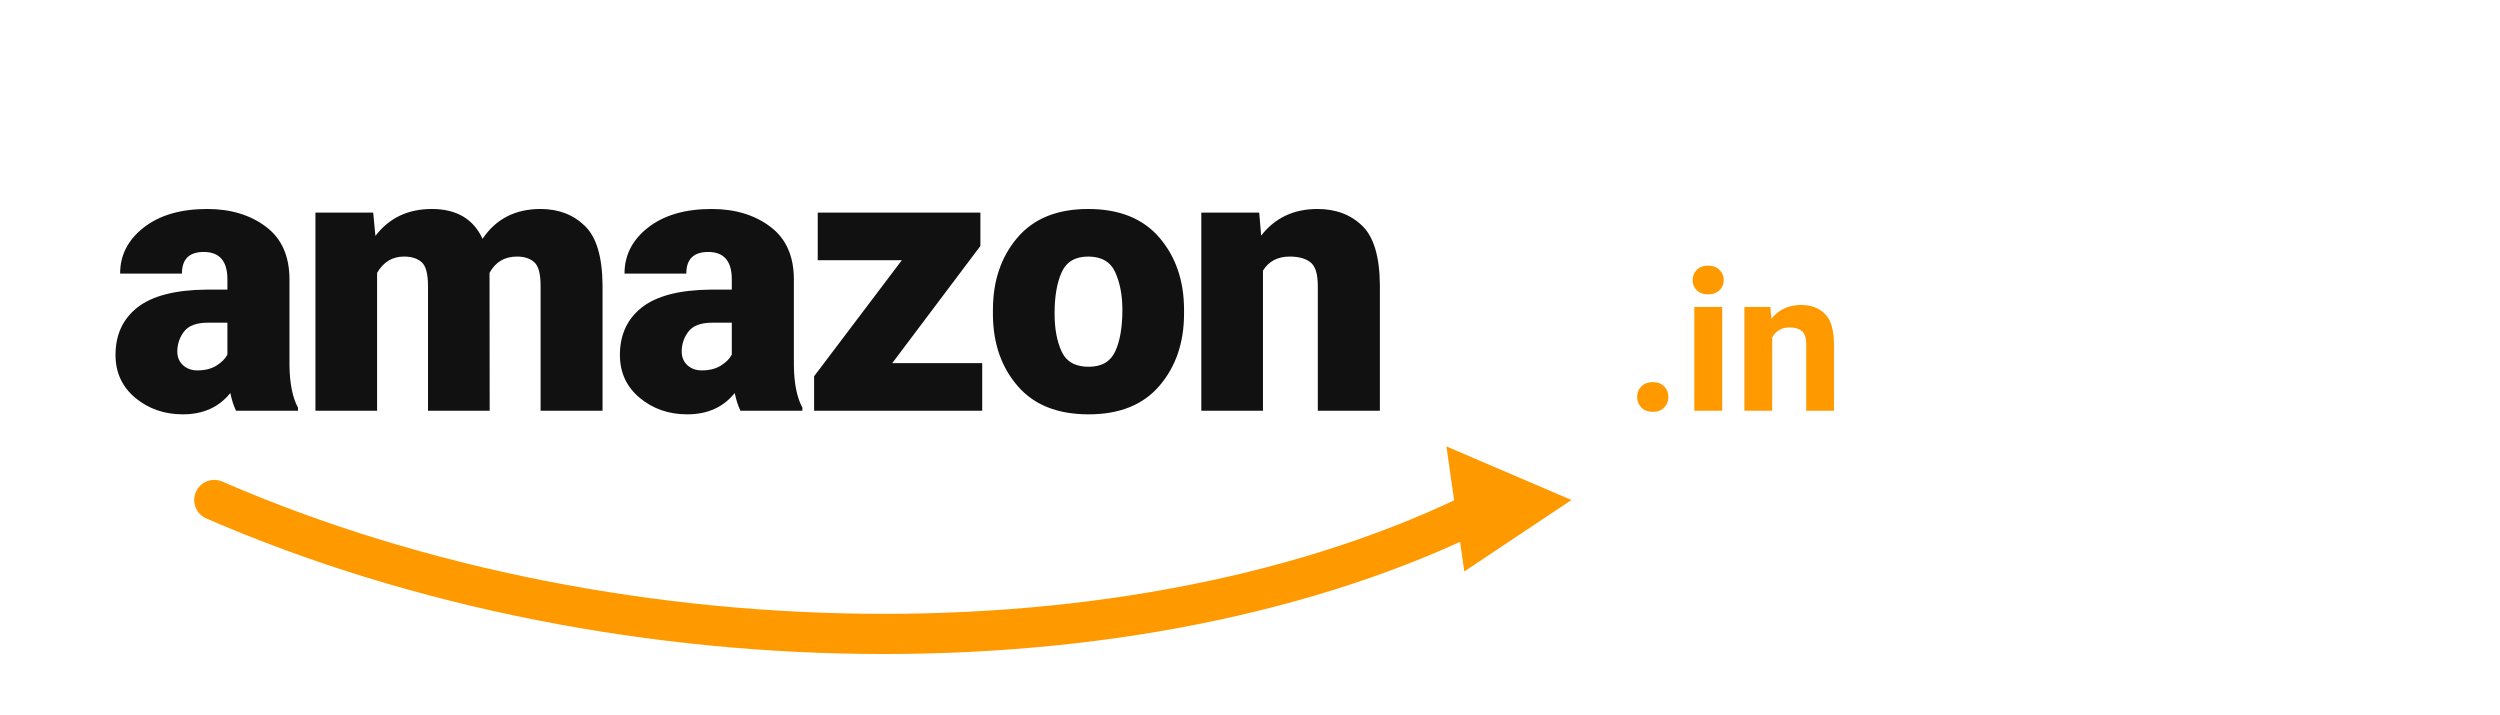
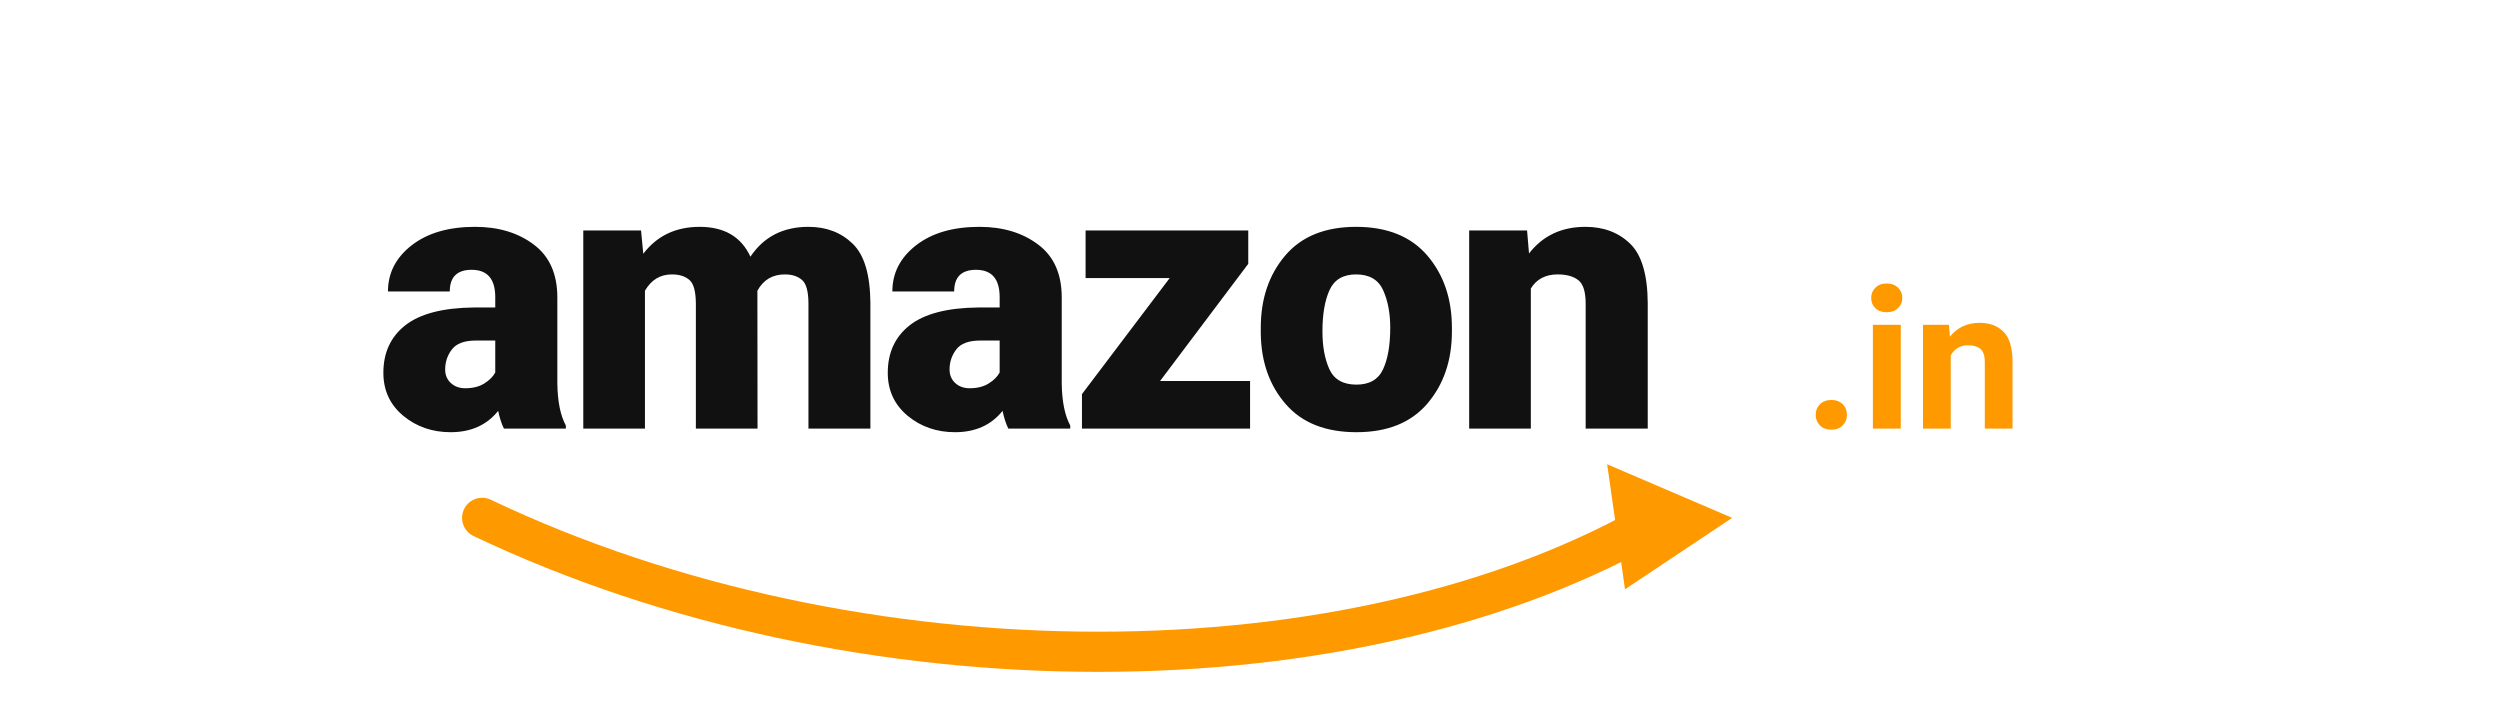
<svg xmlns="http://www.w3.org/2000/svg" viewBox="0 0 280 80" width="280" height="80">
-   <text x="12" y="46" font-family="'Segoe UI', Roboto, Helvetica, Arial, sans-serif" font-weight="900" font-size="42" fill="#111111" letter-spacing="-1">amazon</text>
-   <text x="182" y="46" font-family="'Segoe UI', Roboto, Helvetica, Arial, sans-serif" font-weight="700" font-size="22" fill="#FF9900">.in</text>
-   <path d="M24 56 C70 76 130 76 168 56" fill="none" stroke="#FF9900" stroke-width="4.5" stroke-linecap="round" />
-   <path d="M162 50 L176 56 L164 64 Z" fill="#FF9900" />
+   <text x="42" y="48" font-family="'Segoe UI', Roboto, Helvetica, Arial, sans-serif" font-weight="900" font-size="42" fill="#111111" letter-spacing="-1">amazon</text>
+   <text x="202" y="48" font-family="'Segoe UI', Roboto, Helvetica, Arial, sans-serif" font-weight="700" font-size="22" fill="#FF9900">.in</text>
+   <path d="M54 58 C96 78 152 78 186 58" fill="none" stroke="#FF9900" stroke-width="4.5" stroke-linecap="round" />
+   <path d="M180 52 L194 58 L182 66 Z" fill="#FF9900" />
</svg>
